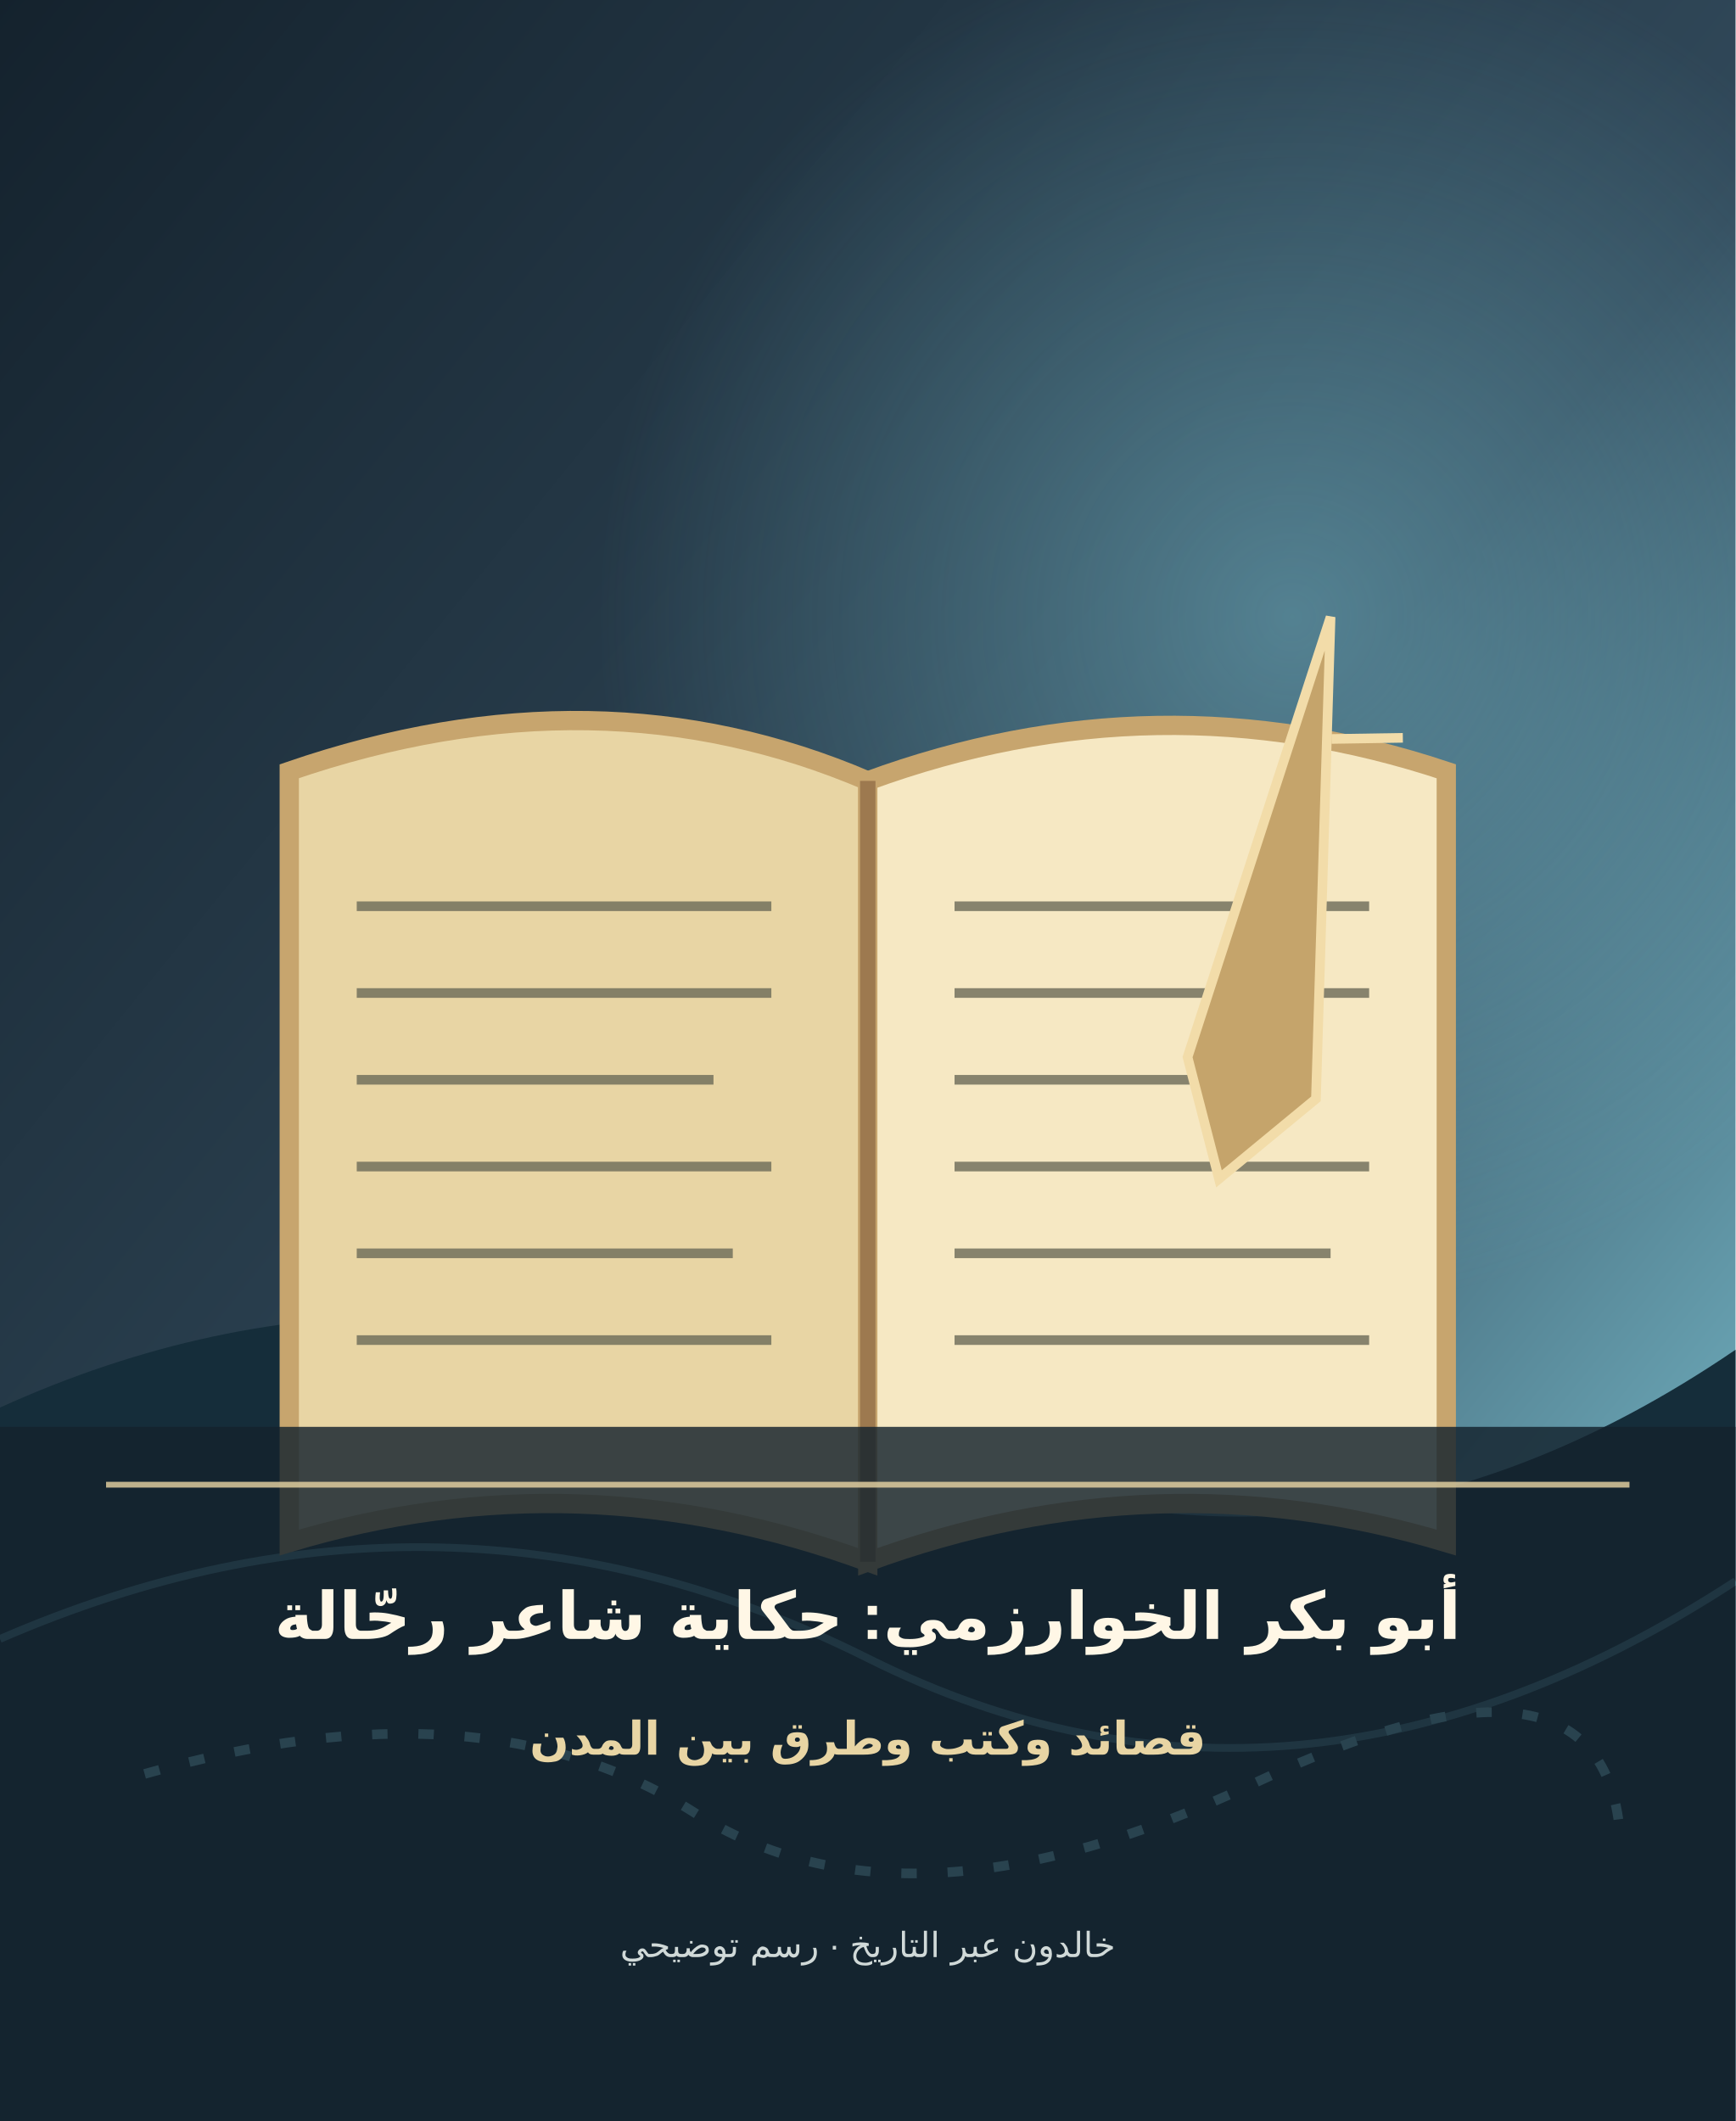
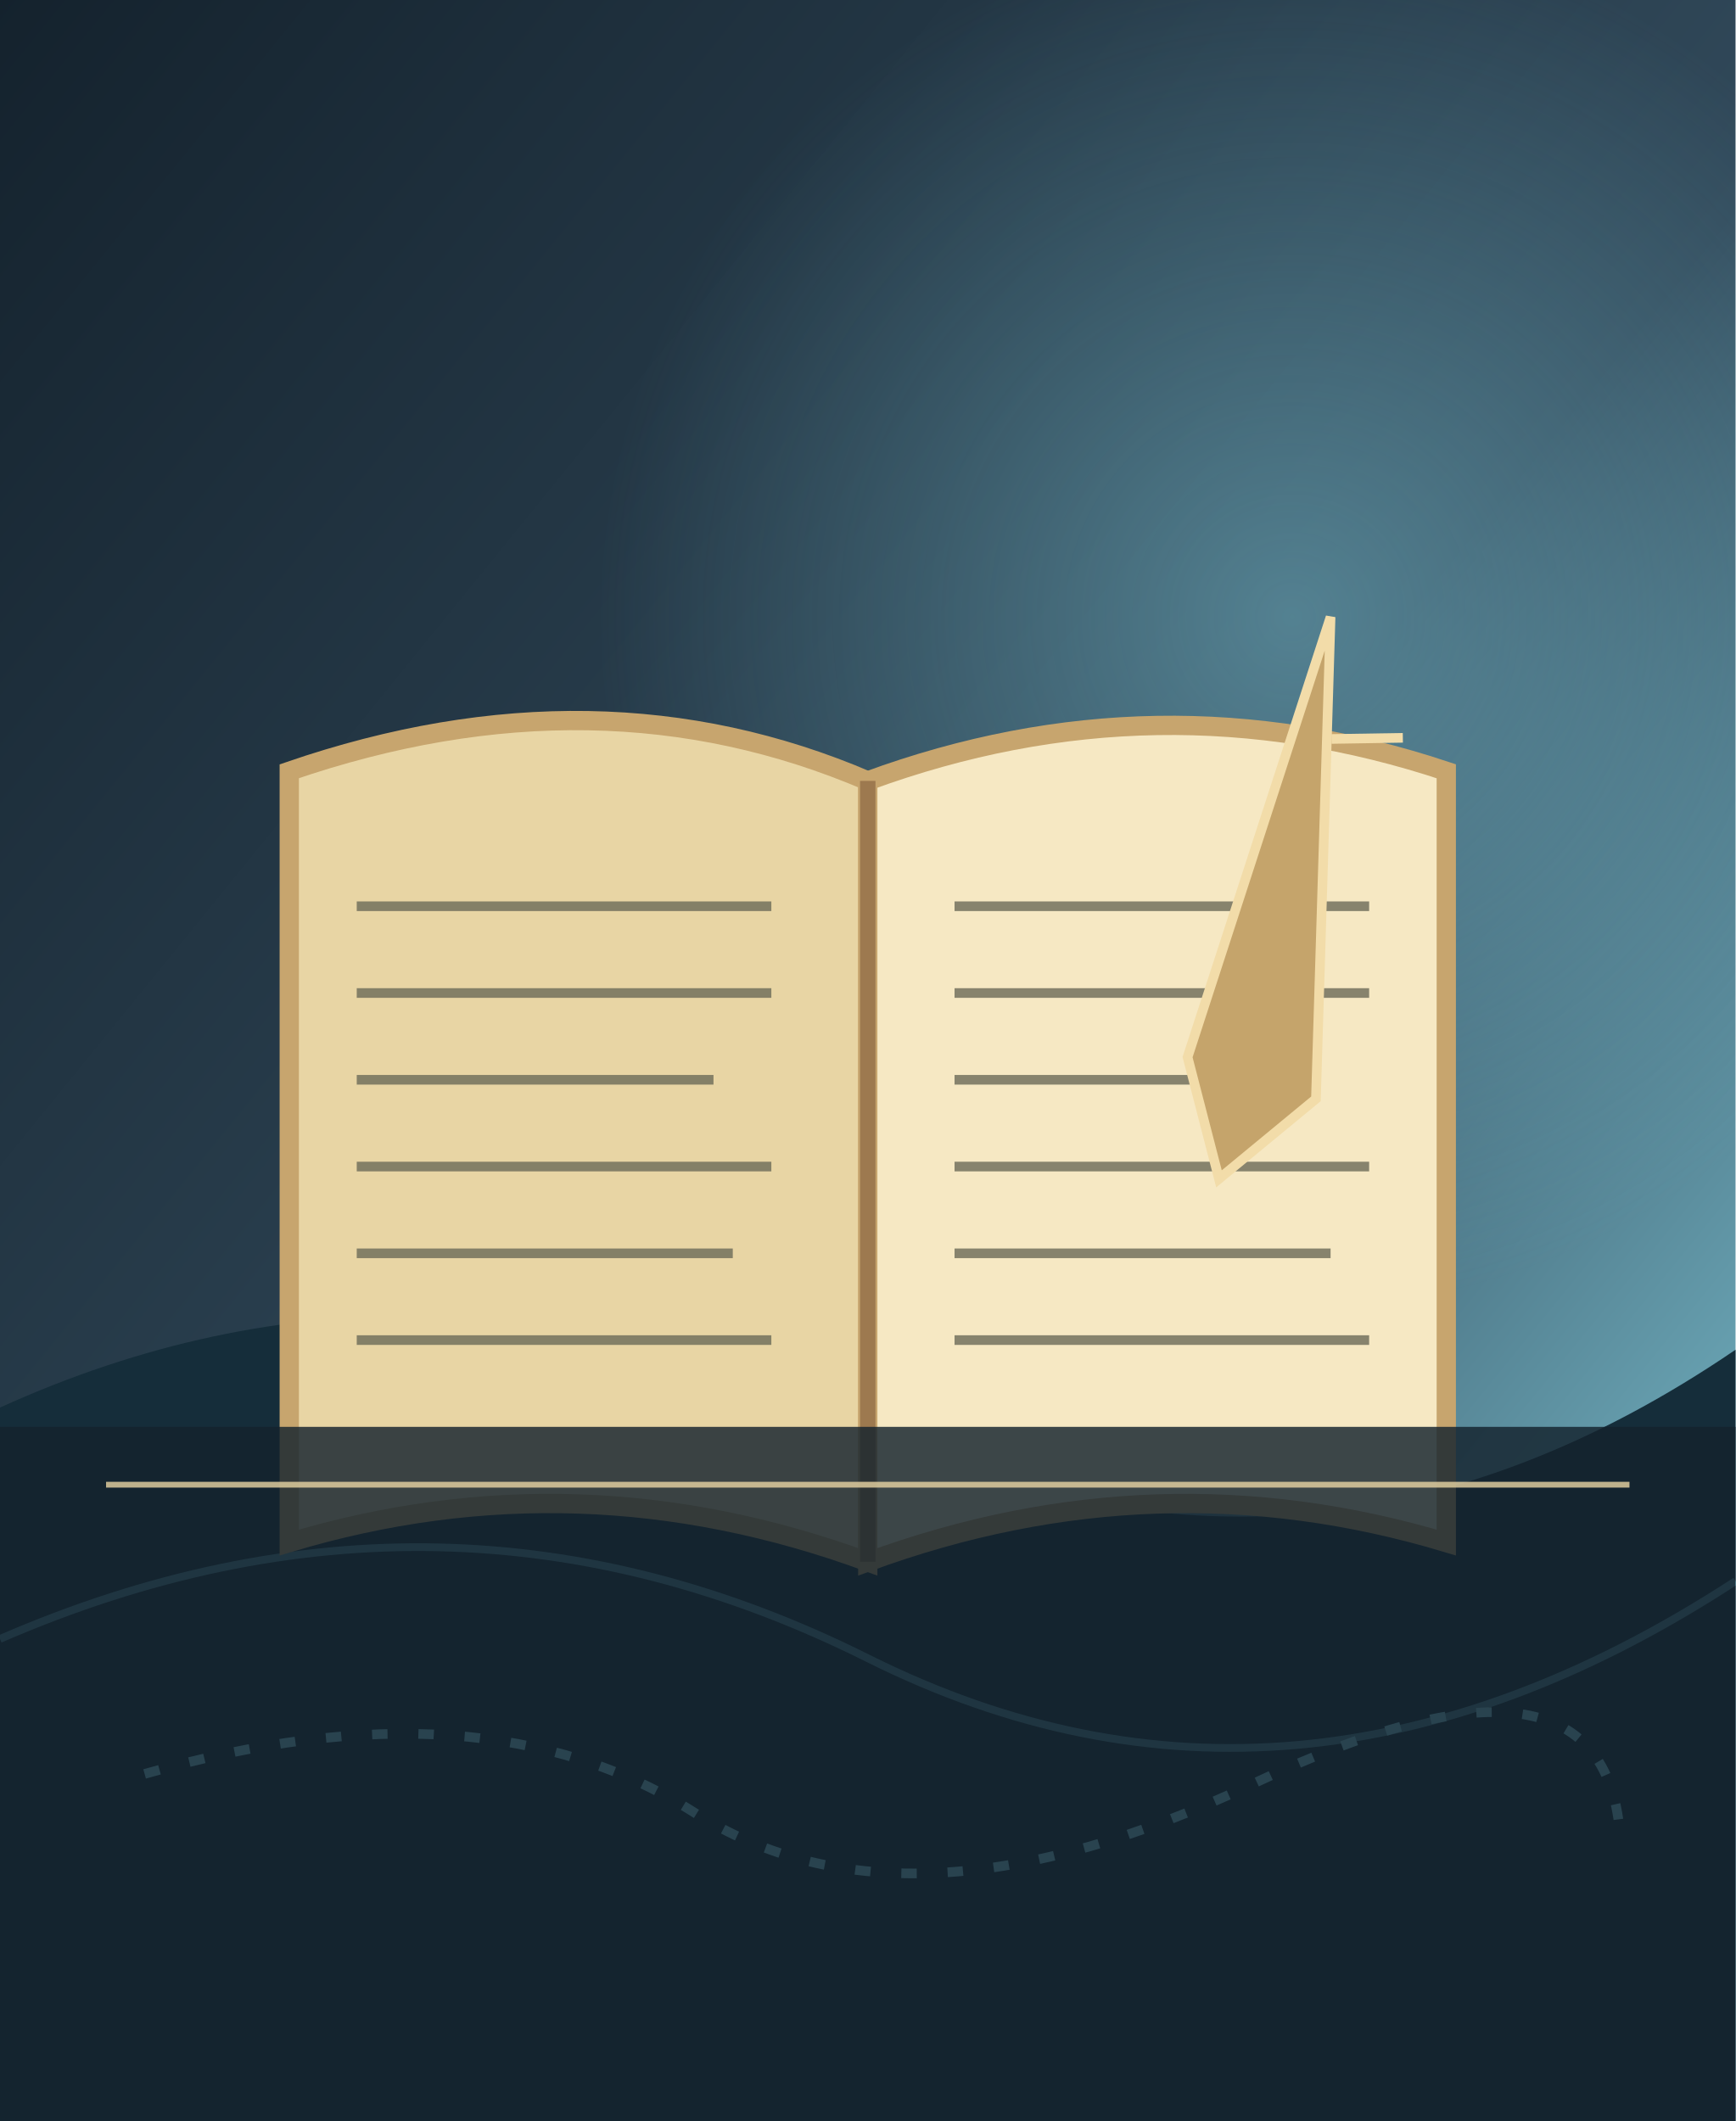
- <svg xmlns="http://www.w3.org/2000/svg" width="900" height="1100" viewBox="0 0 900 1100" role="img" aria-labelledby="title desc">
+ <svg xmlns="http://www.w3.org/2000/svg" width="900" height="1100" viewBox="0 0 900 1100" aria-hidden="true">
  <defs>
    <linearGradient id="bg" x1="0" y1="0" x2="1" y2="1">
      <stop stop-color="#14222d" />
      <stop offset=".55" stop-color="#31495a" />
      <stop offset="1" stop-color="#8ad9e8" />
    </linearGradient>
    <radialGradient id="glow">
      <stop stop-color="#8ad9e8" stop-opacity=".4" />
      <stop offset="1" stop-color="#8ad9e8" stop-opacity="0" />
    </radialGradient>
  </defs>
  <rect width="900" height="1100" fill="url(#bg)" />
  <circle cx="670" cy="320" r="360" fill="url(#glow)" />
  <g transform="translate(0 90) scale(1.0 1.0)">
    <path d="M0 640Q220 540 450 650T900 610V1100H0Z" fill="#152d3a" />
    <path d="M0 760Q230 660 450 770T900 730" stroke="#8ad9e8" stroke-width="4" fill="none" opacity=".55" />
    <g transform="translate(150 280)">
      <path d="M0 30Q160 -25 300 35V440Q150 385 0 430Z" fill="#e8d5a4" stroke="#c7a56e" stroke-width="10" />
      <path d="M300 35Q450 -20 600 30V430Q450 385 300 440Z" fill="#f6e8c3" stroke="#c7a56e" stroke-width="10" />
      <path d="M300 35V440" stroke="#9d794f" stroke-width="8" />
      <g stroke="#6c6a57" stroke-width="5" opacity=".8">
        <path d="M35 100H250M35 145H250M35 190H220M35 235H250M35 280H230M35 325H250M345 100H560M345 145H560M345 190H535M345 235H560M345 280H540M345 325H560" />
      </g>
    </g>
    <g transform="translate(690 230) rotate(18)">
      <path d="M0 0L70 240L35 295L0 240Z" fill="#c5a46b" stroke="#f2dca9" stroke-width="5" />
      <path d="M0 0L70 240" stroke="#f2dca9" stroke-width="4" />
      <path d="M20 60L55 48" stroke="#f2dca9" stroke-width="5" />
    </g>
    <path d="M75 830Q250 780 360 850T650 835T840 860" stroke="#8ad9e8" stroke-width="5" fill="none" stroke-dasharray="8 16" />
  </g>
  <rect x="0" y="740" width="900" height="360" fill="#14222d" opacity=".82" />
  <path d="M55 770H845" stroke="#e8d5a4" stroke-width="3" opacity=".8" />
-   <text x="50%" y="850" text-anchor="middle" fill="#fff7e6" font-family="Cairo,Arial,sans-serif" font-size="34" font-weight="800">أبو بكر الخوارزمي: حكاية شاعر رحّالة</text>
-   <text x="50%" y="910" text-anchor="middle" fill="#e8d5a4" font-family="Cairo,Arial,sans-serif" font-size="24" font-weight="700">قصائد وكتب وطرق بين المدن</text>
-   <text x="50%" y="1015" text-anchor="middle" fill="#eaf1ee" opacity=".88" font-family="Cairo,Arial,sans-serif" font-size="18">خالدون عبر التاريخ · رسم توضيحي</text>
</svg>
